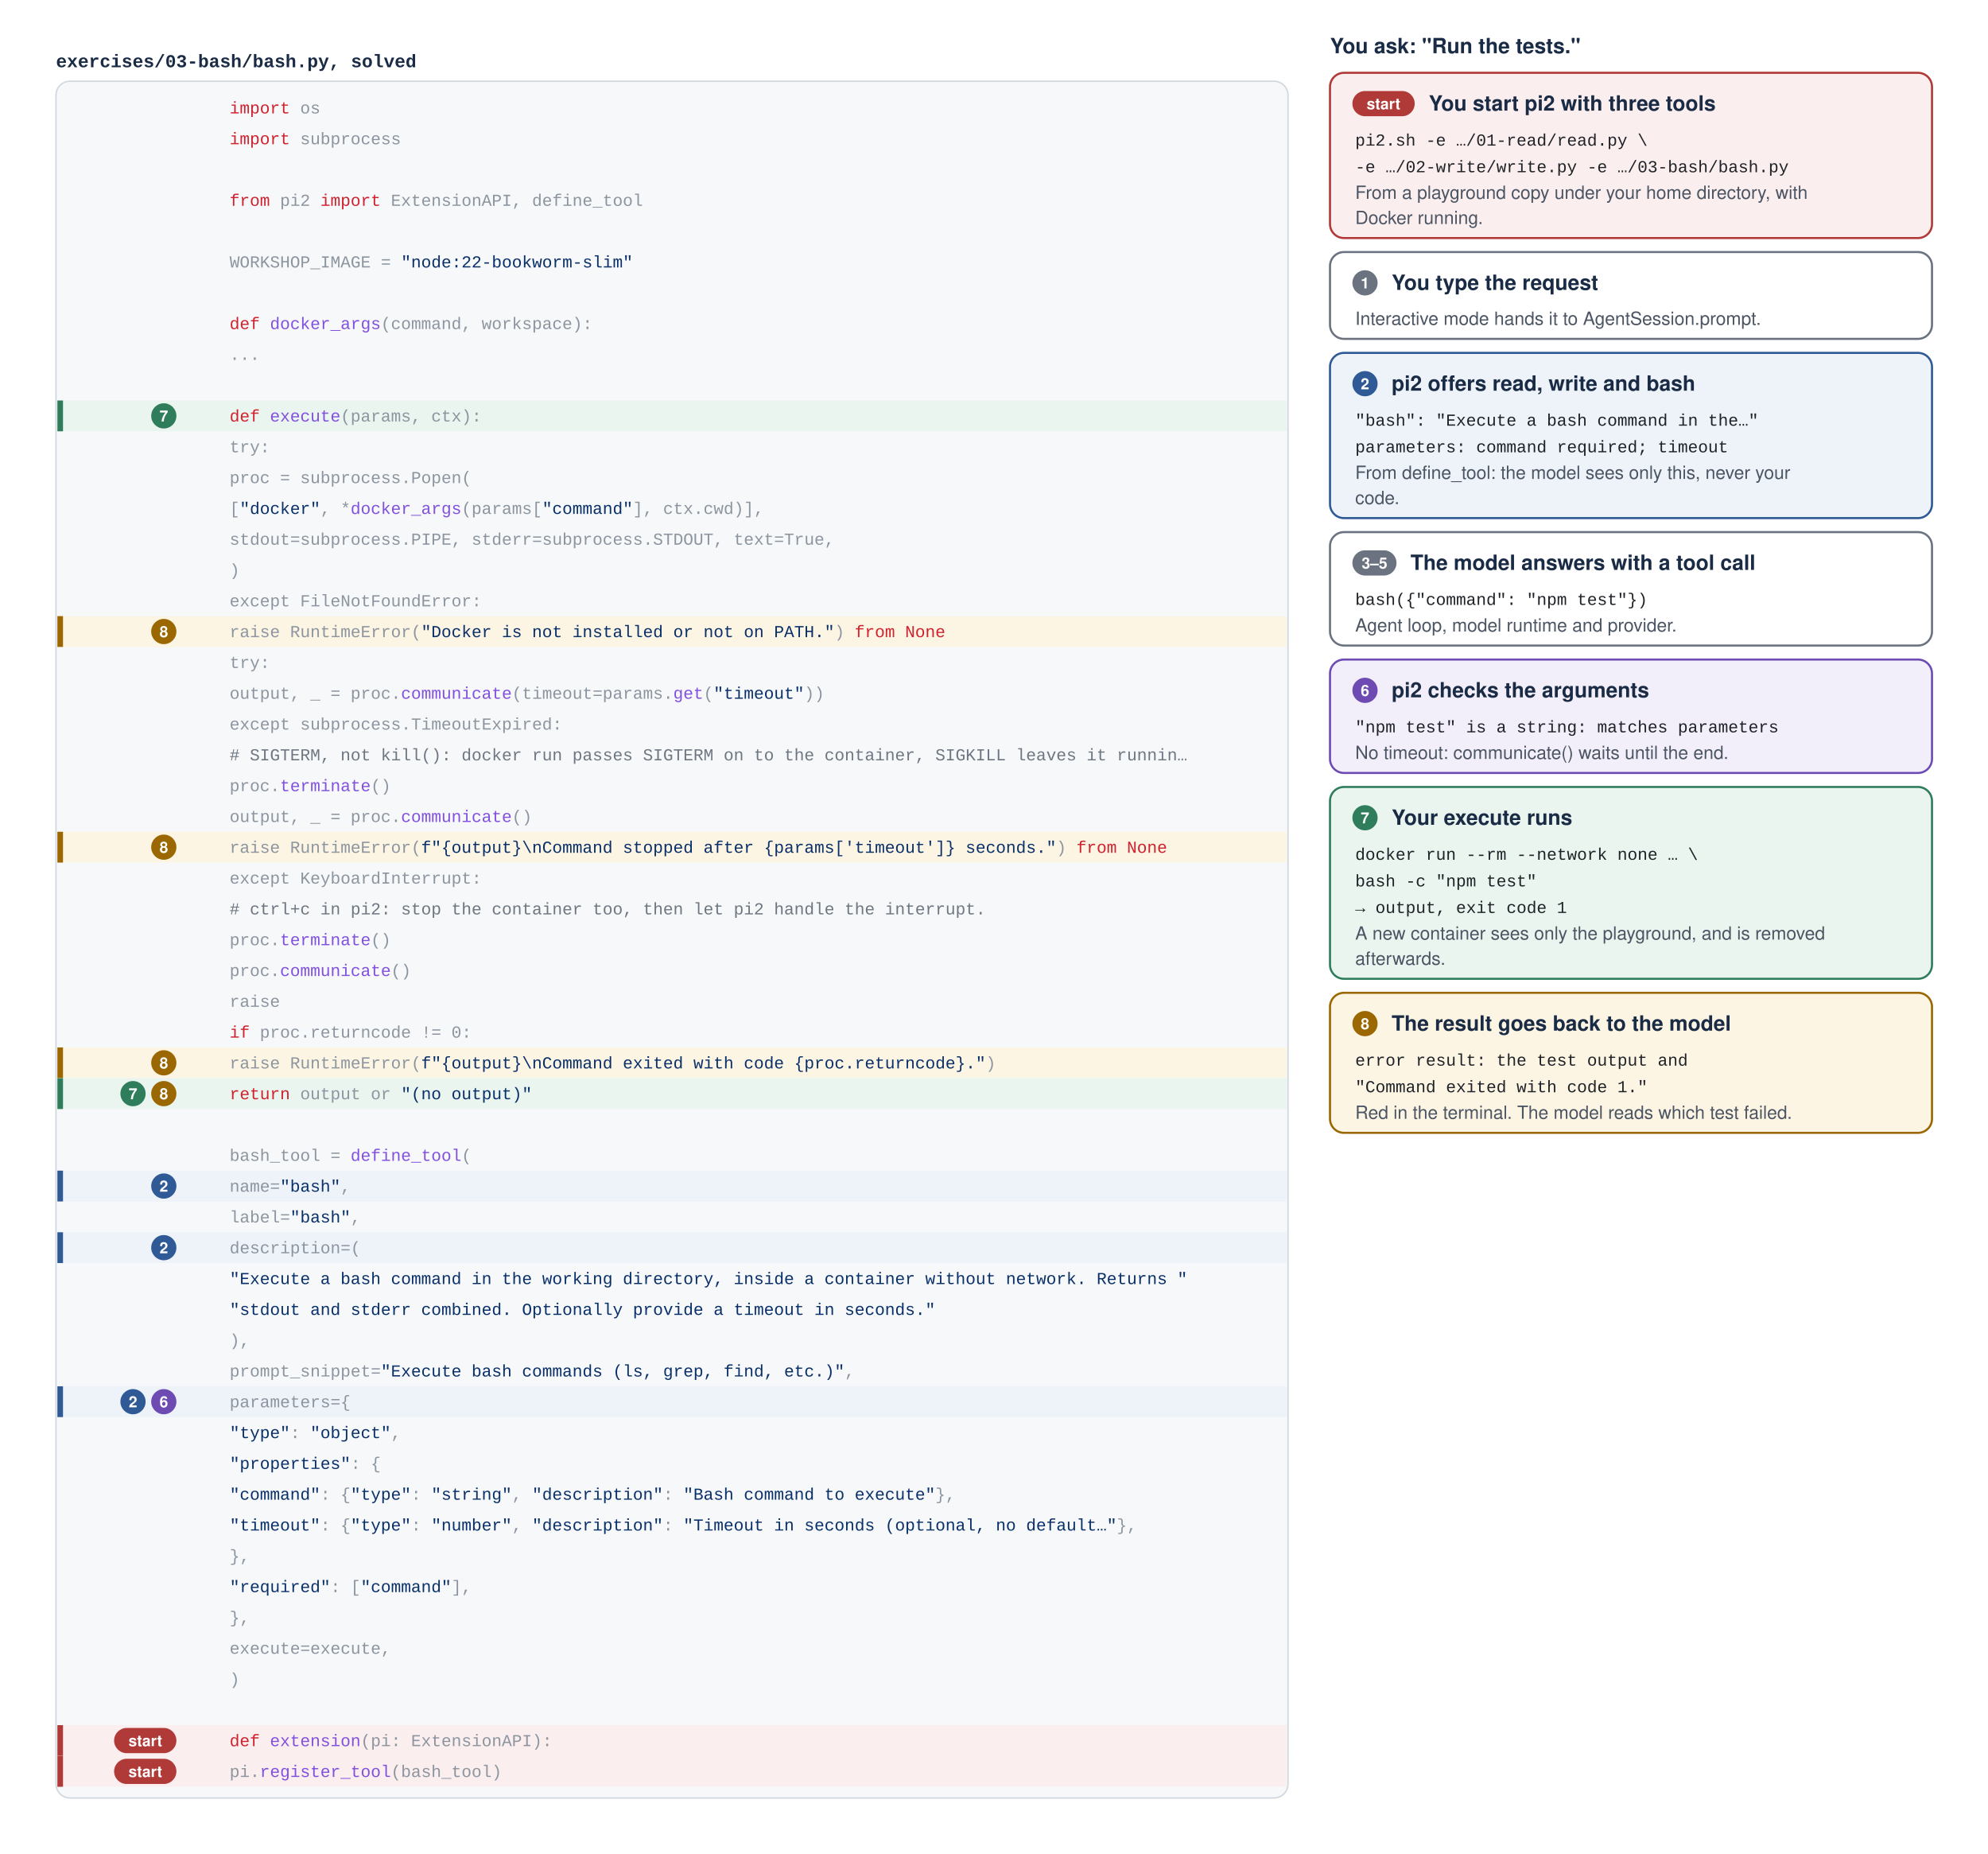
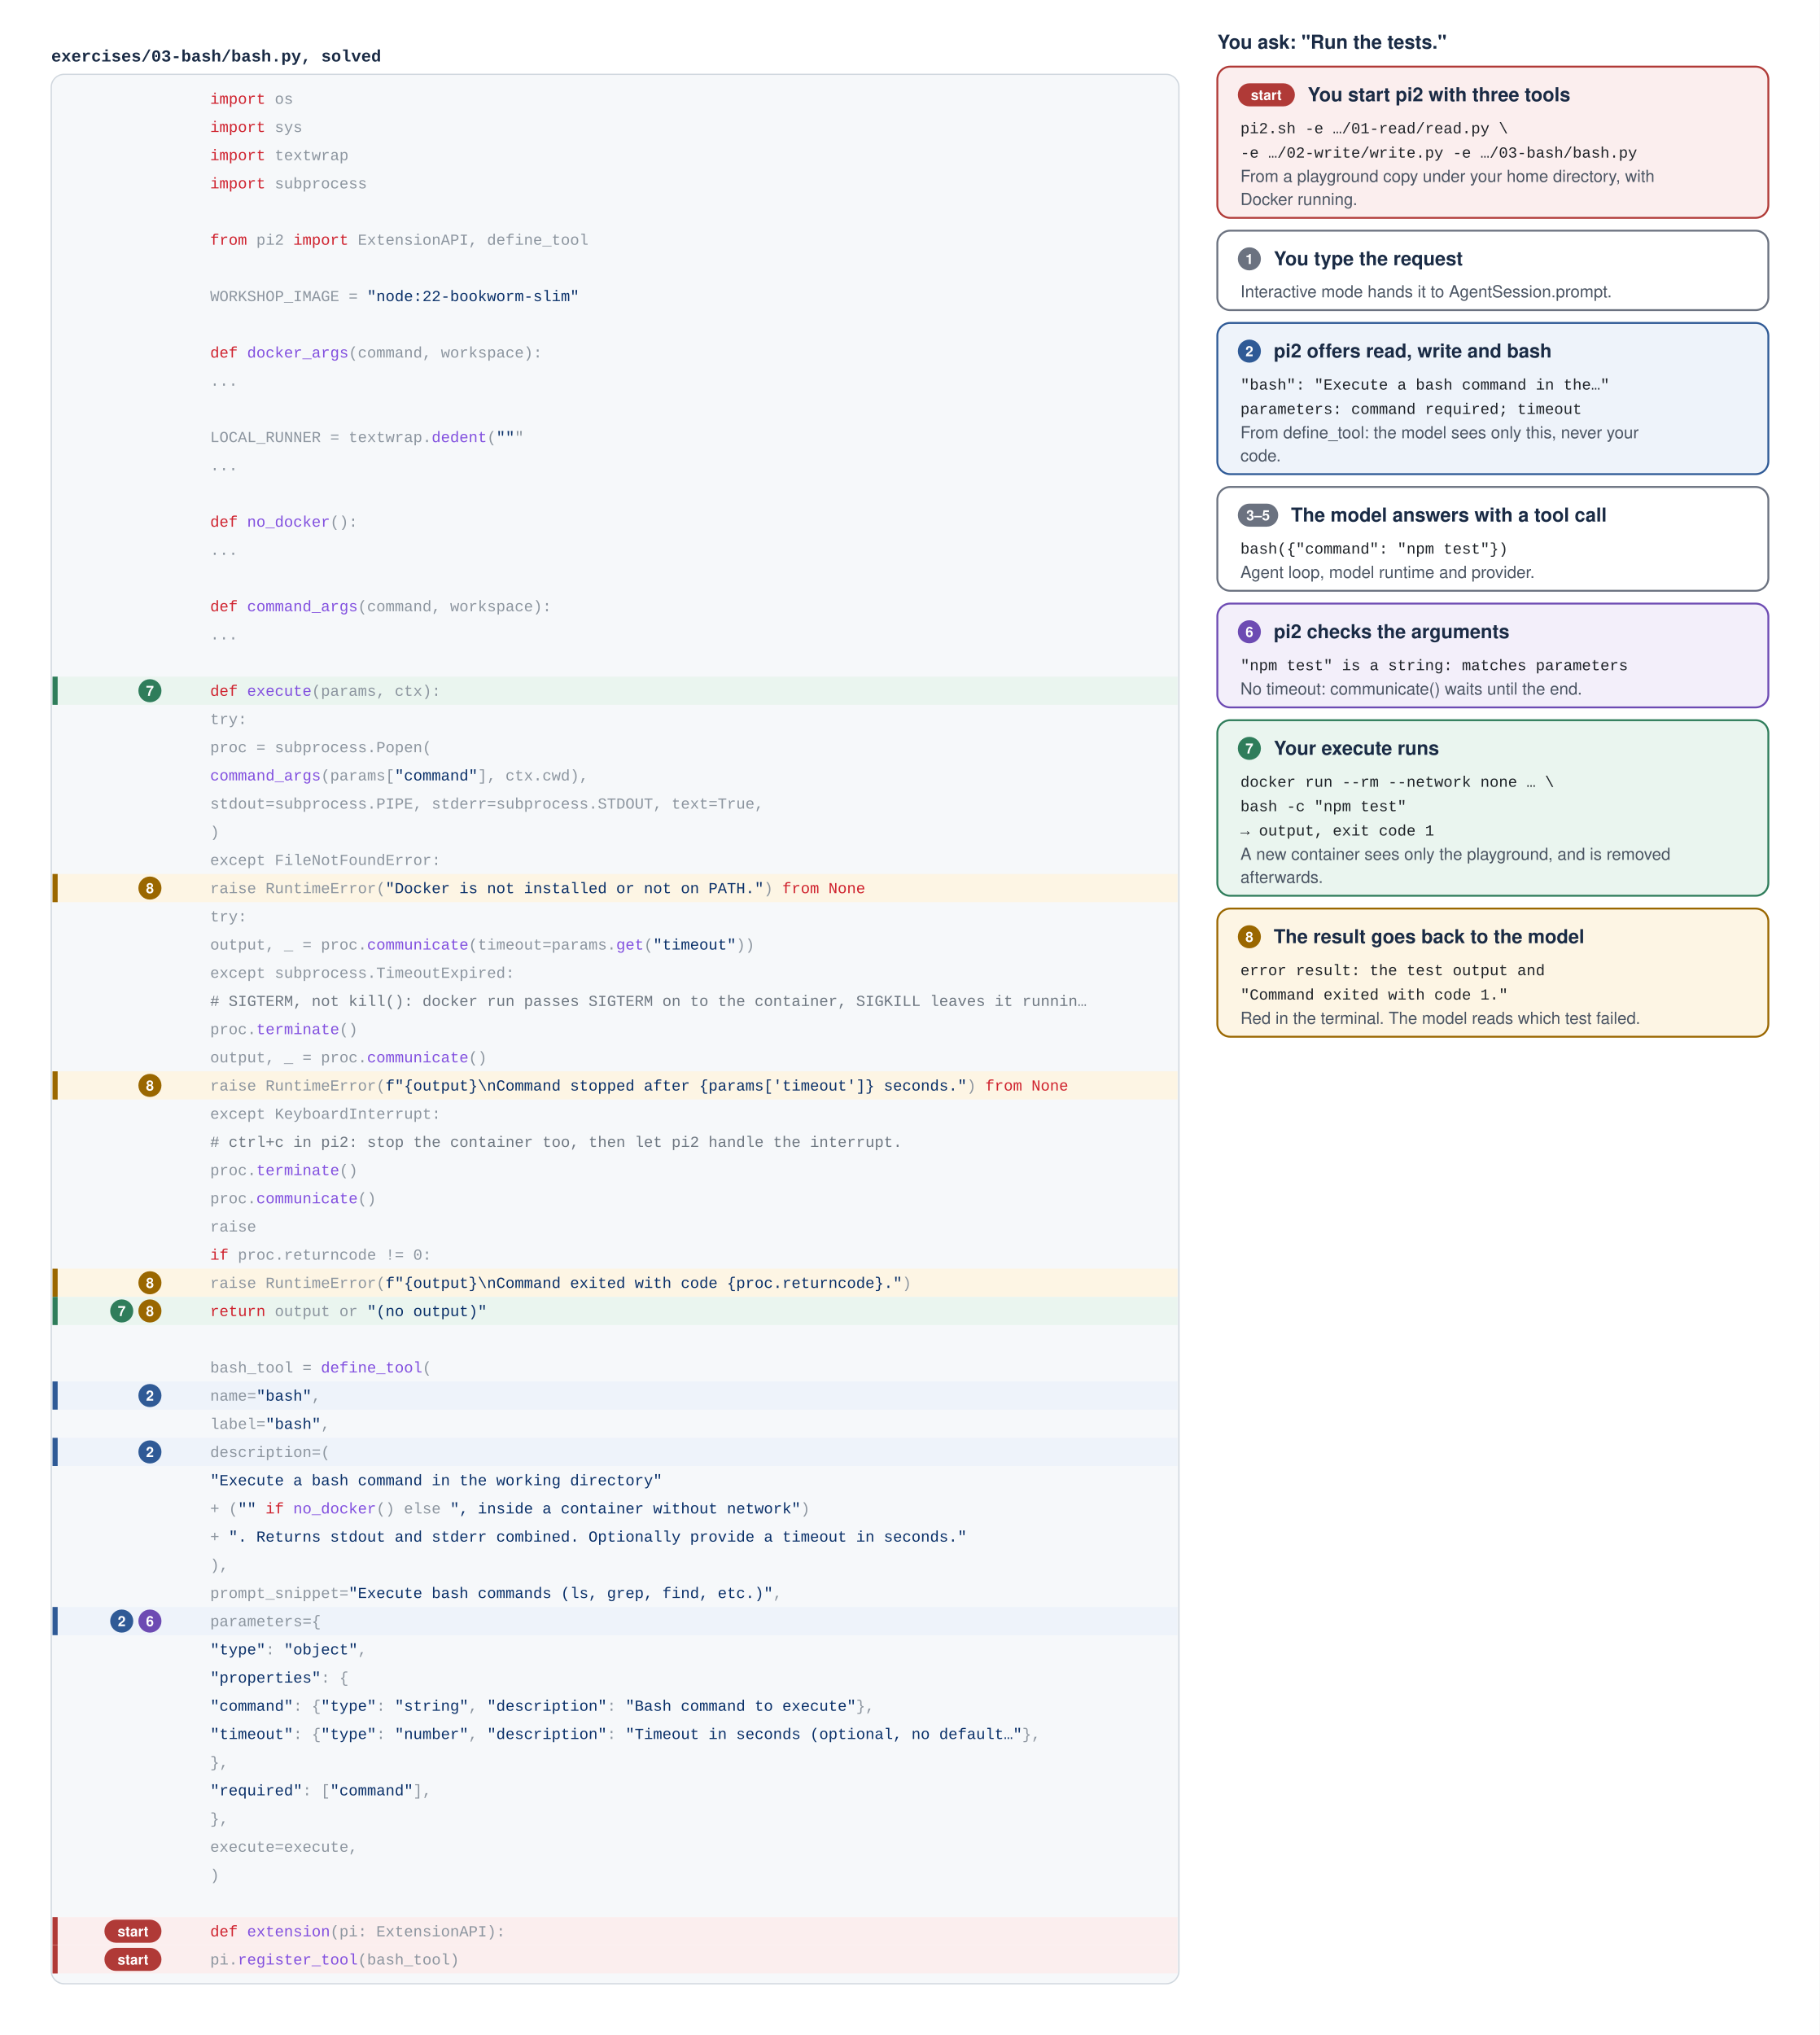
- <svg xmlns="http://www.w3.org/2000/svg" width="1420" height="1324" viewBox="0 0 1420 1324" font-family="-apple-system, 'Segoe UI', Helvetica, Arial, sans-serif" font-size="14">
+ <svg xmlns="http://www.w3.org/2000/svg" width="1420" height="1588" viewBox="0 0 1420 1588" font-family="-apple-system, 'Segoe UI', Helvetica, Arial, sans-serif" font-size="14">
  <rect width="100%" height="100%" fill="#ffffff" />
  <text x="40" y="48" fill="#1a2b45" font-family="ui-monospace, SFMono-Regular, Menlo, Consolas, 'Liberation Mono', monospace" font-size="13" font-weight="700">exercises/03-bash/bash.py, solved</text>
-   <rect x="40" y="58" width="880" height="1226" rx="10" fill="#f6f8fa" stroke="#d0d7de" />
+   <rect x="40" y="58" width="880" height="1490" rx="10" fill="#f6f8fa" stroke="#d0d7de" />
  <text x="164" y="81" fill="#8c959f" font-family="ui-monospace, SFMono-Regular, Menlo, Consolas, 'Liberation Mono', monospace" font-size="12">
    <tspan fill="#cf222e">import</tspan> os</text>
  <text x="164" y="103" fill="#8c959f" font-family="ui-monospace, SFMono-Regular, Menlo, Consolas, 'Liberation Mono', monospace" font-size="12">
+     <tspan fill="#cf222e">import</tspan> sys</text>
+   <text x="164" y="125" fill="#8c959f" font-family="ui-monospace, SFMono-Regular, Menlo, Consolas, 'Liberation Mono', monospace" font-size="12">
+     <tspan fill="#cf222e">import</tspan> textwrap</text>
+   <text x="164" y="147" fill="#8c959f" font-family="ui-monospace, SFMono-Regular, Menlo, Consolas, 'Liberation Mono', monospace" font-size="12">
    <tspan fill="#cf222e">import</tspan> subprocess</text>
-   <text x="164" y="125" fill="#8c959f" font-family="ui-monospace, SFMono-Regular, Menlo, Consolas, 'Liberation Mono', monospace" font-size="12" />
-   <text x="164" y="147" fill="#8c959f" font-family="ui-monospace, SFMono-Regular, Menlo, Consolas, 'Liberation Mono', monospace" font-size="12">
+   <text x="164" y="169" fill="#8c959f" font-family="ui-monospace, SFMono-Regular, Menlo, Consolas, 'Liberation Mono', monospace" font-size="12" />
+   <text x="164" y="191" fill="#8c959f" font-family="ui-monospace, SFMono-Regular, Menlo, Consolas, 'Liberation Mono', monospace" font-size="12">
    <tspan fill="#cf222e">from</tspan> pi2 <tspan fill="#cf222e">import</tspan> ExtensionAPI, define_tool</text>
-   <text x="164" y="169" fill="#8c959f" font-family="ui-monospace, SFMono-Regular, Menlo, Consolas, 'Liberation Mono', monospace" font-size="12" />
-   <text x="164" y="191" fill="#8c959f" font-family="ui-monospace, SFMono-Regular, Menlo, Consolas, 'Liberation Mono', monospace" font-size="12">WORKSHOP_IMAGE = <tspan fill="#0a3069">"node:22-bookworm-slim"</tspan>
-   </text>
  <text x="164" y="213" fill="#8c959f" font-family="ui-monospace, SFMono-Regular, Menlo, Consolas, 'Liberation Mono', monospace" font-size="12" />
-   <text x="164" y="235" fill="#8c959f" font-family="ui-monospace, SFMono-Regular, Menlo, Consolas, 'Liberation Mono', monospace" font-size="12">
+   <text x="164" y="235" fill="#8c959f" font-family="ui-monospace, SFMono-Regular, Menlo, Consolas, 'Liberation Mono', monospace" font-size="12">WORKSHOP_IMAGE = <tspan fill="#0a3069">"node:22-bookworm-slim"</tspan>
+   </text>
+   <text x="164" y="257" fill="#8c959f" font-family="ui-monospace, SFMono-Regular, Menlo, Consolas, 'Liberation Mono', monospace" font-size="12" />
+   <text x="164" y="279" fill="#8c959f" font-family="ui-monospace, SFMono-Regular, Menlo, Consolas, 'Liberation Mono', monospace" font-size="12">
    <tspan fill="#cf222e">def</tspan>
    <tspan fill="#8250df">docker_args</tspan>(command, workspace):</text>
-   <text x="164" y="257" fill="#8c959f" font-family="ui-monospace, SFMono-Regular, Menlo, Consolas, 'Liberation Mono', monospace" font-size="12">    ...</text>
-   <text x="164" y="279" fill="#8c959f" font-family="ui-monospace, SFMono-Regular, Menlo, Consolas, 'Liberation Mono', monospace" font-size="12" />
-   <rect x="41" y="286" width="878" height="22" fill="#eaf5ef" />
-   <rect x="41" y="286" width="4" height="22" fill="#2f7d5b" />
-   <rect x="108.0" y="288.0" width="18.0" height="18" rx="9" fill="#2f7d5b" />
-   <text x="117.0" y="301.0" text-anchor="middle" fill="#fff" font-family="-apple-system, 'Segoe UI', Helvetica, Arial, sans-serif" font-size="11" font-weight="700">7</text>
-   <text x="164" y="301" fill="#8c959f" font-family="ui-monospace, SFMono-Regular, Menlo, Consolas, 'Liberation Mono', monospace" font-size="12">
+   <text x="164" y="301" fill="#8c959f" font-family="ui-monospace, SFMono-Regular, Menlo, Consolas, 'Liberation Mono', monospace" font-size="12">    ...</text>
+   <text x="164" y="323" fill="#8c959f" font-family="ui-monospace, SFMono-Regular, Menlo, Consolas, 'Liberation Mono', monospace" font-size="12" />
+   <text x="164" y="345" fill="#8c959f" font-family="ui-monospace, SFMono-Regular, Menlo, Consolas, 'Liberation Mono', monospace" font-size="12">LOCAL_RUNNER = textwrap.<tspan fill="#8250df">dedent</tspan>(<tspan fill="#0a3069">""</tspan>"</text>
+   <text x="164" y="367" fill="#8c959f" font-family="ui-monospace, SFMono-Regular, Menlo, Consolas, 'Liberation Mono', monospace" font-size="12">    ...</text>
+   <text x="164" y="389" fill="#8c959f" font-family="ui-monospace, SFMono-Regular, Menlo, Consolas, 'Liberation Mono', monospace" font-size="12" />
+   <text x="164" y="411" fill="#8c959f" font-family="ui-monospace, SFMono-Regular, Menlo, Consolas, 'Liberation Mono', monospace" font-size="12">
+     <tspan fill="#cf222e">def</tspan>
+     <tspan fill="#8250df">no_docker</tspan>():</text>
+   <text x="164" y="433" fill="#8c959f" font-family="ui-monospace, SFMono-Regular, Menlo, Consolas, 'Liberation Mono', monospace" font-size="12">    ...</text>
+   <text x="164" y="455" fill="#8c959f" font-family="ui-monospace, SFMono-Regular, Menlo, Consolas, 'Liberation Mono', monospace" font-size="12" />
+   <text x="164" y="477" fill="#8c959f" font-family="ui-monospace, SFMono-Regular, Menlo, Consolas, 'Liberation Mono', monospace" font-size="12">
+     <tspan fill="#cf222e">def</tspan>
+     <tspan fill="#8250df">command_args</tspan>(command, workspace):</text>
+   <text x="164" y="499" fill="#8c959f" font-family="ui-monospace, SFMono-Regular, Menlo, Consolas, 'Liberation Mono', monospace" font-size="12">    ...</text>
+   <text x="164" y="521" fill="#8c959f" font-family="ui-monospace, SFMono-Regular, Menlo, Consolas, 'Liberation Mono', monospace" font-size="12" />
+   <rect x="41" y="528" width="878" height="22" fill="#eaf5ef" />
+   <rect x="41" y="528" width="4" height="22" fill="#2f7d5b" />
+   <rect x="108.0" y="530.0" width="18.0" height="18" rx="9" fill="#2f7d5b" />
+   <text x="117.0" y="543.0" text-anchor="middle" fill="#fff" font-family="-apple-system, 'Segoe UI', Helvetica, Arial, sans-serif" font-size="11" font-weight="700">7</text>
+   <text x="164" y="543" fill="#8c959f" font-family="ui-monospace, SFMono-Regular, Menlo, Consolas, 'Liberation Mono', monospace" font-size="12">
    <tspan fill="#cf222e">def</tspan>
    <tspan fill="#8250df">execute</tspan>(params, ctx):</text>
-   <text x="164" y="323" fill="#8c959f" font-family="ui-monospace, SFMono-Regular, Menlo, Consolas, 'Liberation Mono', monospace" font-size="12">    try:</text>
-   <text x="164" y="345" fill="#8c959f" font-family="ui-monospace, SFMono-Regular, Menlo, Consolas, 'Liberation Mono', monospace" font-size="12">        proc = subprocess.Popen(</text>
-   <text x="164" y="367" fill="#8c959f" font-family="ui-monospace, SFMono-Regular, Menlo, Consolas, 'Liberation Mono', monospace" font-size="12">            [<tspan fill="#0a3069">"docker"</tspan>, *<tspan fill="#8250df">docker_args</tspan>(params[<tspan fill="#0a3069">"command"</tspan>], ctx.cwd)],</text>
-   <text x="164" y="389" fill="#8c959f" font-family="ui-monospace, SFMono-Regular, Menlo, Consolas, 'Liberation Mono', monospace" font-size="12">            stdout=subprocess.PIPE, stderr=subprocess.STDOUT, text=True,</text>
-   <text x="164" y="411" fill="#8c959f" font-family="ui-monospace, SFMono-Regular, Menlo, Consolas, 'Liberation Mono', monospace" font-size="12">        )</text>
-   <text x="164" y="433" fill="#8c959f" font-family="ui-monospace, SFMono-Regular, Menlo, Consolas, 'Liberation Mono', monospace" font-size="12">    except FileNotFoundError:</text>
-   <rect x="41" y="440" width="878" height="22" fill="#fdf5e4" />
-   <rect x="41" y="440" width="4" height="22" fill="#9a6700" />
-   <rect x="108.0" y="442.0" width="18.0" height="18" rx="9" fill="#9a6700" />
-   <text x="117.0" y="455.0" text-anchor="middle" fill="#fff" font-family="-apple-system, 'Segoe UI', Helvetica, Arial, sans-serif" font-size="11" font-weight="700">8</text>
-   <text x="164" y="455" fill="#8c959f" font-family="ui-monospace, SFMono-Regular, Menlo, Consolas, 'Liberation Mono', monospace" font-size="12">        raise RuntimeError(<tspan fill="#0a3069">"Docker is not installed or not on PATH."</tspan>) <tspan fill="#cf222e">from</tspan>
+   <text x="164" y="565" fill="#8c959f" font-family="ui-monospace, SFMono-Regular, Menlo, Consolas, 'Liberation Mono', monospace" font-size="12">    try:</text>
+   <text x="164" y="587" fill="#8c959f" font-family="ui-monospace, SFMono-Regular, Menlo, Consolas, 'Liberation Mono', monospace" font-size="12">        proc = subprocess.Popen(</text>
+   <text x="164" y="609" fill="#8c959f" font-family="ui-monospace, SFMono-Regular, Menlo, Consolas, 'Liberation Mono', monospace" font-size="12">
+     <tspan fill="#8250df">command_args</tspan>(params[<tspan fill="#0a3069">"command"</tspan>], ctx.cwd),</text>
+   <text x="164" y="631" fill="#8c959f" font-family="ui-monospace, SFMono-Regular, Menlo, Consolas, 'Liberation Mono', monospace" font-size="12">            stdout=subprocess.PIPE, stderr=subprocess.STDOUT, text=True,</text>
+   <text x="164" y="653" fill="#8c959f" font-family="ui-monospace, SFMono-Regular, Menlo, Consolas, 'Liberation Mono', monospace" font-size="12">        )</text>
+   <text x="164" y="675" fill="#8c959f" font-family="ui-monospace, SFMono-Regular, Menlo, Consolas, 'Liberation Mono', monospace" font-size="12">    except FileNotFoundError:</text>
+   <rect x="41" y="682" width="878" height="22" fill="#fdf5e4" />
+   <rect x="41" y="682" width="4" height="22" fill="#9a6700" />
+   <rect x="108.0" y="684.0" width="18.0" height="18" rx="9" fill="#9a6700" />
+   <text x="117.0" y="697.0" text-anchor="middle" fill="#fff" font-family="-apple-system, 'Segoe UI', Helvetica, Arial, sans-serif" font-size="11" font-weight="700">8</text>
+   <text x="164" y="697" fill="#8c959f" font-family="ui-monospace, SFMono-Regular, Menlo, Consolas, 'Liberation Mono', monospace" font-size="12">        raise RuntimeError(<tspan fill="#0a3069">"Docker is not installed or not on PATH."</tspan>) <tspan fill="#cf222e">from</tspan>
    <tspan fill="#cf222e">None</tspan>
  </text>
-   <text x="164" y="477" fill="#8c959f" font-family="ui-monospace, SFMono-Regular, Menlo, Consolas, 'Liberation Mono', monospace" font-size="12">    try:</text>
-   <text x="164" y="499" fill="#8c959f" font-family="ui-monospace, SFMono-Regular, Menlo, Consolas, 'Liberation Mono', monospace" font-size="12">        output, _ = proc.<tspan fill="#8250df">communicate</tspan>(timeout=params.<tspan fill="#8250df">get</tspan>(<tspan fill="#0a3069">"timeout"</tspan>))</text>
-   <text x="164" y="521" fill="#8c959f" font-family="ui-monospace, SFMono-Regular, Menlo, Consolas, 'Liberation Mono', monospace" font-size="12">    except subprocess.TimeoutExpired:</text>
-   <text x="164" y="543" fill="#8c959f" font-family="ui-monospace, SFMono-Regular, Menlo, Consolas, 'Liberation Mono', monospace" font-size="12">
+   <text x="164" y="719" fill="#8c959f" font-family="ui-monospace, SFMono-Regular, Menlo, Consolas, 'Liberation Mono', monospace" font-size="12">    try:</text>
+   <text x="164" y="741" fill="#8c959f" font-family="ui-monospace, SFMono-Regular, Menlo, Consolas, 'Liberation Mono', monospace" font-size="12">        output, _ = proc.<tspan fill="#8250df">communicate</tspan>(timeout=params.<tspan fill="#8250df">get</tspan>(<tspan fill="#0a3069">"timeout"</tspan>))</text>
+   <text x="164" y="763" fill="#8c959f" font-family="ui-monospace, SFMono-Regular, Menlo, Consolas, 'Liberation Mono', monospace" font-size="12">    except subprocess.TimeoutExpired:</text>
+   <text x="164" y="785" fill="#8c959f" font-family="ui-monospace, SFMono-Regular, Menlo, Consolas, 'Liberation Mono', monospace" font-size="12">
    <tspan fill="#6e7781"># SIGTERM, not kill(): docker run passes SIGTERM on to the container, SIGKILL leaves it runnin…</tspan>
  </text>
-   <text x="164" y="565" fill="#8c959f" font-family="ui-monospace, SFMono-Regular, Menlo, Consolas, 'Liberation Mono', monospace" font-size="12">        proc.<tspan fill="#8250df">terminate</tspan>()</text>
-   <text x="164" y="587" fill="#8c959f" font-family="ui-monospace, SFMono-Regular, Menlo, Consolas, 'Liberation Mono', monospace" font-size="12">        output, _ = proc.<tspan fill="#8250df">communicate</tspan>()</text>
-   <rect x="41" y="594" width="878" height="22" fill="#fdf5e4" />
-   <rect x="41" y="594" width="4" height="22" fill="#9a6700" />
-   <rect x="108.0" y="596.0" width="18.0" height="18" rx="9" fill="#9a6700" />
-   <text x="117.0" y="609.0" text-anchor="middle" fill="#fff" font-family="-apple-system, 'Segoe UI', Helvetica, Arial, sans-serif" font-size="11" font-weight="700">8</text>
-   <text x="164" y="609" fill="#8c959f" font-family="ui-monospace, SFMono-Regular, Menlo, Consolas, 'Liberation Mono', monospace" font-size="12">        raise RuntimeError(<tspan fill="#0a3069">f"{output}\nCommand stopped after {params['timeout']} seconds."</tspan>) <tspan fill="#cf222e">from</tspan>
+   <text x="164" y="807" fill="#8c959f" font-family="ui-monospace, SFMono-Regular, Menlo, Consolas, 'Liberation Mono', monospace" font-size="12">        proc.<tspan fill="#8250df">terminate</tspan>()</text>
+   <text x="164" y="829" fill="#8c959f" font-family="ui-monospace, SFMono-Regular, Menlo, Consolas, 'Liberation Mono', monospace" font-size="12">        output, _ = proc.<tspan fill="#8250df">communicate</tspan>()</text>
+   <rect x="41" y="836" width="878" height="22" fill="#fdf5e4" />
+   <rect x="41" y="836" width="4" height="22" fill="#9a6700" />
+   <rect x="108.0" y="838.0" width="18.0" height="18" rx="9" fill="#9a6700" />
+   <text x="117.0" y="851.0" text-anchor="middle" fill="#fff" font-family="-apple-system, 'Segoe UI', Helvetica, Arial, sans-serif" font-size="11" font-weight="700">8</text>
+   <text x="164" y="851" fill="#8c959f" font-family="ui-monospace, SFMono-Regular, Menlo, Consolas, 'Liberation Mono', monospace" font-size="12">        raise RuntimeError(<tspan fill="#0a3069">f"{output}\nCommand stopped after {params['timeout']} seconds."</tspan>) <tspan fill="#cf222e">from</tspan>
    <tspan fill="#cf222e">None</tspan>
  </text>
-   <text x="164" y="631" fill="#8c959f" font-family="ui-monospace, SFMono-Regular, Menlo, Consolas, 'Liberation Mono', monospace" font-size="12">    except KeyboardInterrupt:</text>
-   <text x="164" y="653" fill="#8c959f" font-family="ui-monospace, SFMono-Regular, Menlo, Consolas, 'Liberation Mono', monospace" font-size="12">
+   <text x="164" y="873" fill="#8c959f" font-family="ui-monospace, SFMono-Regular, Menlo, Consolas, 'Liberation Mono', monospace" font-size="12">    except KeyboardInterrupt:</text>
+   <text x="164" y="895" fill="#8c959f" font-family="ui-monospace, SFMono-Regular, Menlo, Consolas, 'Liberation Mono', monospace" font-size="12">
    <tspan fill="#6e7781"># ctrl+c in pi2: stop the container too, then let pi2 handle the interrupt.</tspan>
  </text>
-   <text x="164" y="675" fill="#8c959f" font-family="ui-monospace, SFMono-Regular, Menlo, Consolas, 'Liberation Mono', monospace" font-size="12">        proc.<tspan fill="#8250df">terminate</tspan>()</text>
-   <text x="164" y="697" fill="#8c959f" font-family="ui-monospace, SFMono-Regular, Menlo, Consolas, 'Liberation Mono', monospace" font-size="12">        proc.<tspan fill="#8250df">communicate</tspan>()</text>
-   <text x="164" y="719" fill="#8c959f" font-family="ui-monospace, SFMono-Regular, Menlo, Consolas, 'Liberation Mono', monospace" font-size="12">        raise</text>
-   <text x="164" y="741" fill="#8c959f" font-family="ui-monospace, SFMono-Regular, Menlo, Consolas, 'Liberation Mono', monospace" font-size="12">
+   <text x="164" y="917" fill="#8c959f" font-family="ui-monospace, SFMono-Regular, Menlo, Consolas, 'Liberation Mono', monospace" font-size="12">        proc.<tspan fill="#8250df">terminate</tspan>()</text>
+   <text x="164" y="939" fill="#8c959f" font-family="ui-monospace, SFMono-Regular, Menlo, Consolas, 'Liberation Mono', monospace" font-size="12">        proc.<tspan fill="#8250df">communicate</tspan>()</text>
+   <text x="164" y="961" fill="#8c959f" font-family="ui-monospace, SFMono-Regular, Menlo, Consolas, 'Liberation Mono', monospace" font-size="12">        raise</text>
+   <text x="164" y="983" fill="#8c959f" font-family="ui-monospace, SFMono-Regular, Menlo, Consolas, 'Liberation Mono', monospace" font-size="12">
    <tspan fill="#cf222e">if</tspan> proc.returncode != 0:</text>
-   <rect x="41" y="748" width="878" height="22" fill="#fdf5e4" />
-   <rect x="41" y="748" width="4" height="22" fill="#9a6700" />
-   <rect x="108.0" y="750.0" width="18.0" height="18" rx="9" fill="#9a6700" />
-   <text x="117.0" y="763.0" text-anchor="middle" fill="#fff" font-family="-apple-system, 'Segoe UI', Helvetica, Arial, sans-serif" font-size="11" font-weight="700">8</text>
-   <text x="164" y="763" fill="#8c959f" font-family="ui-monospace, SFMono-Regular, Menlo, Consolas, 'Liberation Mono', monospace" font-size="12">        raise RuntimeError(<tspan fill="#0a3069">f"{output}\nCommand exited with code {proc.returncode}."</tspan>)</text>
-   <rect x="41" y="770" width="878" height="22" fill="#eaf5ef" />
-   <rect x="41" y="770" width="4" height="22" fill="#2f7d5b" />
-   <rect x="108.0" y="772.0" width="18.0" height="18" rx="9" fill="#9a6700" />
-   <text x="117.0" y="785.0" text-anchor="middle" fill="#fff" font-family="-apple-system, 'Segoe UI', Helvetica, Arial, sans-serif" font-size="11" font-weight="700">8</text>
-   <rect x="86.0" y="772.0" width="18.0" height="18" rx="9" fill="#2f7d5b" />
-   <text x="95.0" y="785.0" text-anchor="middle" fill="#fff" font-family="-apple-system, 'Segoe UI', Helvetica, Arial, sans-serif" font-size="11" font-weight="700">7</text>
-   <text x="164" y="785" fill="#8c959f" font-family="ui-monospace, SFMono-Regular, Menlo, Consolas, 'Liberation Mono', monospace" font-size="12">
+   <rect x="41" y="990" width="878" height="22" fill="#fdf5e4" />
+   <rect x="41" y="990" width="4" height="22" fill="#9a6700" />
+   <rect x="108.0" y="992.0" width="18.0" height="18" rx="9" fill="#9a6700" />
+   <text x="117.0" y="1005.0" text-anchor="middle" fill="#fff" font-family="-apple-system, 'Segoe UI', Helvetica, Arial, sans-serif" font-size="11" font-weight="700">8</text>
+   <text x="164" y="1005" fill="#8c959f" font-family="ui-monospace, SFMono-Regular, Menlo, Consolas, 'Liberation Mono', monospace" font-size="12">        raise RuntimeError(<tspan fill="#0a3069">f"{output}\nCommand exited with code {proc.returncode}."</tspan>)</text>
+   <rect x="41" y="1012" width="878" height="22" fill="#eaf5ef" />
+   <rect x="41" y="1012" width="4" height="22" fill="#2f7d5b" />
+   <rect x="108.0" y="1014.0" width="18.0" height="18" rx="9" fill="#9a6700" />
+   <text x="117.0" y="1027.0" text-anchor="middle" fill="#fff" font-family="-apple-system, 'Segoe UI', Helvetica, Arial, sans-serif" font-size="11" font-weight="700">8</text>
+   <rect x="86.0" y="1014.0" width="18.0" height="18" rx="9" fill="#2f7d5b" />
+   <text x="95.0" y="1027.0" text-anchor="middle" fill="#fff" font-family="-apple-system, 'Segoe UI', Helvetica, Arial, sans-serif" font-size="11" font-weight="700">7</text>
+   <text x="164" y="1027" fill="#8c959f" font-family="ui-monospace, SFMono-Regular, Menlo, Consolas, 'Liberation Mono', monospace" font-size="12">
    <tspan fill="#cf222e">return</tspan> output or <tspan fill="#0a3069">"(no output)"</tspan>
  </text>
-   <text x="164" y="807" fill="#8c959f" font-family="ui-monospace, SFMono-Regular, Menlo, Consolas, 'Liberation Mono', monospace" font-size="12" />
-   <text x="164" y="829" fill="#8c959f" font-family="ui-monospace, SFMono-Regular, Menlo, Consolas, 'Liberation Mono', monospace" font-size="12">bash_tool = <tspan fill="#8250df">define_tool</tspan>(</text>
-   <rect x="41" y="836" width="878" height="22" fill="#eef3fa" />
-   <rect x="41" y="836" width="4" height="22" fill="#2f5a96" />
-   <rect x="108.0" y="838.0" width="18.0" height="18" rx="9" fill="#2f5a96" />
-   <text x="117.0" y="851.0" text-anchor="middle" fill="#fff" font-family="-apple-system, 'Segoe UI', Helvetica, Arial, sans-serif" font-size="11" font-weight="700">2</text>
-   <text x="164" y="851" fill="#8c959f" font-family="ui-monospace, SFMono-Regular, Menlo, Consolas, 'Liberation Mono', monospace" font-size="12">    name=<tspan fill="#0a3069">"bash"</tspan>,</text>
-   <text x="164" y="873" fill="#8c959f" font-family="ui-monospace, SFMono-Regular, Menlo, Consolas, 'Liberation Mono', monospace" font-size="12">    label=<tspan fill="#0a3069">"bash"</tspan>,</text>
-   <rect x="41" y="880" width="878" height="22" fill="#eef3fa" />
-   <rect x="41" y="880" width="4" height="22" fill="#2f5a96" />
-   <rect x="108.0" y="882.0" width="18.0" height="18" rx="9" fill="#2f5a96" />
-   <text x="117.0" y="895.0" text-anchor="middle" fill="#fff" font-family="-apple-system, 'Segoe UI', Helvetica, Arial, sans-serif" font-size="11" font-weight="700">2</text>
-   <text x="164" y="895" fill="#8c959f" font-family="ui-monospace, SFMono-Regular, Menlo, Consolas, 'Liberation Mono', monospace" font-size="12">    description=(</text>
-   <text x="164" y="917" fill="#8c959f" font-family="ui-monospace, SFMono-Regular, Menlo, Consolas, 'Liberation Mono', monospace" font-size="12">
-     <tspan fill="#0a3069">"Execute a bash command in the working directory, inside a container without network. Returns "</tspan>
-   </text>
-   <text x="164" y="939" fill="#8c959f" font-family="ui-monospace, SFMono-Regular, Menlo, Consolas, 'Liberation Mono', monospace" font-size="12">
-     <tspan fill="#0a3069">"stdout and stderr combined. Optionally provide a timeout in seconds."</tspan>
-   </text>
-   <text x="164" y="961" fill="#8c959f" font-family="ui-monospace, SFMono-Regular, Menlo, Consolas, 'Liberation Mono', monospace" font-size="12">    ),</text>
-   <text x="164" y="983" fill="#8c959f" font-family="ui-monospace, SFMono-Regular, Menlo, Consolas, 'Liberation Mono', monospace" font-size="12">    prompt_snippet=<tspan fill="#0a3069">"Execute bash commands (ls, grep, find, etc.)"</tspan>,</text>
-   <rect x="41" y="990" width="878" height="22" fill="#eef3fa" />
-   <rect x="41" y="990" width="4" height="22" fill="#2f5a96" />
-   <rect x="108.0" y="992.0" width="18.0" height="18" rx="9" fill="#6d4bb3" />
-   <text x="117.0" y="1005.0" text-anchor="middle" fill="#fff" font-family="-apple-system, 'Segoe UI', Helvetica, Arial, sans-serif" font-size="11" font-weight="700">6</text>
-   <rect x="86.0" y="992.0" width="18.0" height="18" rx="9" fill="#2f5a96" />
-   <text x="95.0" y="1005.0" text-anchor="middle" fill="#fff" font-family="-apple-system, 'Segoe UI', Helvetica, Arial, sans-serif" font-size="11" font-weight="700">2</text>
-   <text x="164" y="1005" fill="#8c959f" font-family="ui-monospace, SFMono-Regular, Menlo, Consolas, 'Liberation Mono', monospace" font-size="12">    parameters={</text>
-   <text x="164" y="1027" fill="#8c959f" font-family="ui-monospace, SFMono-Regular, Menlo, Consolas, 'Liberation Mono', monospace" font-size="12">
+   <text x="164" y="1049" fill="#8c959f" font-family="ui-monospace, SFMono-Regular, Menlo, Consolas, 'Liberation Mono', monospace" font-size="12" />
+   <text x="164" y="1071" fill="#8c959f" font-family="ui-monospace, SFMono-Regular, Menlo, Consolas, 'Liberation Mono', monospace" font-size="12">bash_tool = <tspan fill="#8250df">define_tool</tspan>(</text>
+   <rect x="41" y="1078" width="878" height="22" fill="#eef3fa" />
+   <rect x="41" y="1078" width="4" height="22" fill="#2f5a96" />
+   <rect x="108.0" y="1080.0" width="18.0" height="18" rx="9" fill="#2f5a96" />
+   <text x="117.0" y="1093.0" text-anchor="middle" fill="#fff" font-family="-apple-system, 'Segoe UI', Helvetica, Arial, sans-serif" font-size="11" font-weight="700">2</text>
+   <text x="164" y="1093" fill="#8c959f" font-family="ui-monospace, SFMono-Regular, Menlo, Consolas, 'Liberation Mono', monospace" font-size="12">    name=<tspan fill="#0a3069">"bash"</tspan>,</text>
+   <text x="164" y="1115" fill="#8c959f" font-family="ui-monospace, SFMono-Regular, Menlo, Consolas, 'Liberation Mono', monospace" font-size="12">    label=<tspan fill="#0a3069">"bash"</tspan>,</text>
+   <rect x="41" y="1122" width="878" height="22" fill="#eef3fa" />
+   <rect x="41" y="1122" width="4" height="22" fill="#2f5a96" />
+   <rect x="108.0" y="1124.0" width="18.0" height="18" rx="9" fill="#2f5a96" />
+   <text x="117.0" y="1137.0" text-anchor="middle" fill="#fff" font-family="-apple-system, 'Segoe UI', Helvetica, Arial, sans-serif" font-size="11" font-weight="700">2</text>
+   <text x="164" y="1137" fill="#8c959f" font-family="ui-monospace, SFMono-Regular, Menlo, Consolas, 'Liberation Mono', monospace" font-size="12">    description=(</text>
+   <text x="164" y="1159" fill="#8c959f" font-family="ui-monospace, SFMono-Regular, Menlo, Consolas, 'Liberation Mono', monospace" font-size="12">
+     <tspan fill="#0a3069">"Execute a bash command in the working directory"</tspan>
+   </text>
+   <text x="164" y="1181" fill="#8c959f" font-family="ui-monospace, SFMono-Regular, Menlo, Consolas, 'Liberation Mono', monospace" font-size="12">        + (<tspan fill="#0a3069">""</tspan>
+     <tspan fill="#cf222e">if</tspan>
+     <tspan fill="#8250df">no_docker</tspan>() else <tspan fill="#0a3069">", inside a container without network"</tspan>)</text>
+   <text x="164" y="1203" fill="#8c959f" font-family="ui-monospace, SFMono-Regular, Menlo, Consolas, 'Liberation Mono', monospace" font-size="12">        + <tspan fill="#0a3069">". Returns stdout and stderr combined. Optionally provide a timeout in seconds."</tspan>
+   </text>
+   <text x="164" y="1225" fill="#8c959f" font-family="ui-monospace, SFMono-Regular, Menlo, Consolas, 'Liberation Mono', monospace" font-size="12">    ),</text>
+   <text x="164" y="1247" fill="#8c959f" font-family="ui-monospace, SFMono-Regular, Menlo, Consolas, 'Liberation Mono', monospace" font-size="12">    prompt_snippet=<tspan fill="#0a3069">"Execute bash commands (ls, grep, find, etc.)"</tspan>,</text>
+   <rect x="41" y="1254" width="878" height="22" fill="#eef3fa" />
+   <rect x="41" y="1254" width="4" height="22" fill="#2f5a96" />
+   <rect x="108.0" y="1256.0" width="18.0" height="18" rx="9" fill="#6d4bb3" />
+   <text x="117.0" y="1269.0" text-anchor="middle" fill="#fff" font-family="-apple-system, 'Segoe UI', Helvetica, Arial, sans-serif" font-size="11" font-weight="700">6</text>
+   <rect x="86.0" y="1256.0" width="18.0" height="18" rx="9" fill="#2f5a96" />
+   <text x="95.0" y="1269.0" text-anchor="middle" fill="#fff" font-family="-apple-system, 'Segoe UI', Helvetica, Arial, sans-serif" font-size="11" font-weight="700">2</text>
+   <text x="164" y="1269" fill="#8c959f" font-family="ui-monospace, SFMono-Regular, Menlo, Consolas, 'Liberation Mono', monospace" font-size="12">    parameters={</text>
+   <text x="164" y="1291" fill="#8c959f" font-family="ui-monospace, SFMono-Regular, Menlo, Consolas, 'Liberation Mono', monospace" font-size="12">
    <tspan fill="#0a3069">"type"</tspan>: <tspan fill="#0a3069">"object"</tspan>,</text>
-   <text x="164" y="1049" fill="#8c959f" font-family="ui-monospace, SFMono-Regular, Menlo, Consolas, 'Liberation Mono', monospace" font-size="12">
+   <text x="164" y="1313" fill="#8c959f" font-family="ui-monospace, SFMono-Regular, Menlo, Consolas, 'Liberation Mono', monospace" font-size="12">
    <tspan fill="#0a3069">"properties"</tspan>: {</text>
-   <text x="164" y="1071" fill="#8c959f" font-family="ui-monospace, SFMono-Regular, Menlo, Consolas, 'Liberation Mono', monospace" font-size="12">
+   <text x="164" y="1335" fill="#8c959f" font-family="ui-monospace, SFMono-Regular, Menlo, Consolas, 'Liberation Mono', monospace" font-size="12">
    <tspan fill="#0a3069">"command"</tspan>: {<tspan fill="#0a3069">"type"</tspan>: <tspan fill="#0a3069">"string"</tspan>, <tspan fill="#0a3069">"description"</tspan>: <tspan fill="#0a3069">"Bash command to execute"</tspan>},</text>
-   <text x="164" y="1093" fill="#8c959f" font-family="ui-monospace, SFMono-Regular, Menlo, Consolas, 'Liberation Mono', monospace" font-size="12">
+   <text x="164" y="1357" fill="#8c959f" font-family="ui-monospace, SFMono-Regular, Menlo, Consolas, 'Liberation Mono', monospace" font-size="12">
    <tspan fill="#0a3069">"timeout"</tspan>: {<tspan fill="#0a3069">"type"</tspan>: <tspan fill="#0a3069">"number"</tspan>, <tspan fill="#0a3069">"description"</tspan>: <tspan fill="#0a3069">"Timeout in seconds (optional, no default…"</tspan>},</text>
-   <text x="164" y="1115" fill="#8c959f" font-family="ui-monospace, SFMono-Regular, Menlo, Consolas, 'Liberation Mono', monospace" font-size="12">        },</text>
-   <text x="164" y="1137" fill="#8c959f" font-family="ui-monospace, SFMono-Regular, Menlo, Consolas, 'Liberation Mono', monospace" font-size="12">
+   <text x="164" y="1379" fill="#8c959f" font-family="ui-monospace, SFMono-Regular, Menlo, Consolas, 'Liberation Mono', monospace" font-size="12">        },</text>
+   <text x="164" y="1401" fill="#8c959f" font-family="ui-monospace, SFMono-Regular, Menlo, Consolas, 'Liberation Mono', monospace" font-size="12">
    <tspan fill="#0a3069">"required"</tspan>: [<tspan fill="#0a3069">"command"</tspan>],</text>
-   <text x="164" y="1159" fill="#8c959f" font-family="ui-monospace, SFMono-Regular, Menlo, Consolas, 'Liberation Mono', monospace" font-size="12">    },</text>
-   <text x="164" y="1181" fill="#8c959f" font-family="ui-monospace, SFMono-Regular, Menlo, Consolas, 'Liberation Mono', monospace" font-size="12">    execute=execute,</text>
-   <text x="164" y="1203" fill="#8c959f" font-family="ui-monospace, SFMono-Regular, Menlo, Consolas, 'Liberation Mono', monospace" font-size="12">)</text>
-   <text x="164" y="1225" fill="#8c959f" font-family="ui-monospace, SFMono-Regular, Menlo, Consolas, 'Liberation Mono', monospace" font-size="12" />
-   <rect x="41" y="1232" width="878" height="22" fill="#fbeeee" />
-   <rect x="41" y="1232" width="4" height="22" fill="#b03a37" />
-   <rect x="81.5" y="1234.0" width="44.5" height="18" rx="9" fill="#b03a37" />
-   <text x="103.8" y="1247.0" text-anchor="middle" fill="#fff" font-family="-apple-system, 'Segoe UI', Helvetica, Arial, sans-serif" font-size="11" font-weight="700">start</text>
-   <text x="164" y="1247" fill="#8c959f" font-family="ui-monospace, SFMono-Regular, Menlo, Consolas, 'Liberation Mono', monospace" font-size="12">
+   <text x="164" y="1423" fill="#8c959f" font-family="ui-monospace, SFMono-Regular, Menlo, Consolas, 'Liberation Mono', monospace" font-size="12">    },</text>
+   <text x="164" y="1445" fill="#8c959f" font-family="ui-monospace, SFMono-Regular, Menlo, Consolas, 'Liberation Mono', monospace" font-size="12">    execute=execute,</text>
+   <text x="164" y="1467" fill="#8c959f" font-family="ui-monospace, SFMono-Regular, Menlo, Consolas, 'Liberation Mono', monospace" font-size="12">)</text>
+   <text x="164" y="1489" fill="#8c959f" font-family="ui-monospace, SFMono-Regular, Menlo, Consolas, 'Liberation Mono', monospace" font-size="12" />
+   <rect x="41" y="1496" width="878" height="22" fill="#fbeeee" />
+   <rect x="41" y="1496" width="4" height="22" fill="#b03a37" />
+   <rect x="81.5" y="1498.0" width="44.5" height="18" rx="9" fill="#b03a37" />
+   <text x="103.8" y="1511.0" text-anchor="middle" fill="#fff" font-family="-apple-system, 'Segoe UI', Helvetica, Arial, sans-serif" font-size="11" font-weight="700">start</text>
+   <text x="164" y="1511" fill="#8c959f" font-family="ui-monospace, SFMono-Regular, Menlo, Consolas, 'Liberation Mono', monospace" font-size="12">
    <tspan fill="#cf222e">def</tspan>
    <tspan fill="#8250df">extension</tspan>(pi: ExtensionAPI):</text>
-   <rect x="41" y="1254" width="878" height="22" fill="#fbeeee" />
-   <rect x="41" y="1254" width="4" height="22" fill="#b03a37" />
-   <rect x="81.5" y="1256.0" width="44.5" height="18" rx="9" fill="#b03a37" />
-   <text x="103.8" y="1269.0" text-anchor="middle" fill="#fff" font-family="-apple-system, 'Segoe UI', Helvetica, Arial, sans-serif" font-size="11" font-weight="700">start</text>
-   <text x="164" y="1269" fill="#8c959f" font-family="ui-monospace, SFMono-Regular, Menlo, Consolas, 'Liberation Mono', monospace" font-size="12">    pi.<tspan fill="#8250df">register_tool</tspan>(bash_tool)</text>
+   <rect x="41" y="1518" width="878" height="22" fill="#fbeeee" />
+   <rect x="41" y="1518" width="4" height="22" fill="#b03a37" />
+   <rect x="81.5" y="1520.0" width="44.5" height="18" rx="9" fill="#b03a37" />
+   <text x="103.8" y="1533.0" text-anchor="middle" fill="#fff" font-family="-apple-system, 'Segoe UI', Helvetica, Arial, sans-serif" font-size="11" font-weight="700">start</text>
+   <text x="164" y="1533" fill="#8c959f" font-family="ui-monospace, SFMono-Regular, Menlo, Consolas, 'Liberation Mono', monospace" font-size="12">    pi.<tspan fill="#8250df">register_tool</tspan>(bash_tool)</text>
  <text x="950" y="38" fill="#1a2b45" font-family="-apple-system, 'Segoe UI', Helvetica, Arial, sans-serif" font-size="15" font-weight="700">You ask: "Run the tests."</text>
  <rect x="950" y="52" width="430" height="118" rx="10" fill="#fbeeee" stroke="#b03a37" stroke-width="1.5" />
  <rect x="966.0" y="65" width="44.5" height="18" rx="9" fill="#b03a37" />
  <text x="988.2" y="78" text-anchor="middle" fill="#fff" font-family="-apple-system, 'Segoe UI', Helvetica, Arial, sans-serif" font-size="11" font-weight="700">start</text>
  <text x="1020.5" y="79" fill="#1a2b45" font-family="-apple-system, 'Segoe UI', Helvetica, Arial, sans-serif" font-size="15" font-weight="700">You start pi2 with three tools</text>
  <text x="968" y="104" fill="#1f2328" font-family="ui-monospace, SFMono-Regular, Menlo, Consolas, 'Liberation Mono', monospace" font-size="12">pi2.sh -e …/01-read/read.py \</text>
  <text x="968" y="123" fill="#1f2328" font-family="ui-monospace, SFMono-Regular, Menlo, Consolas, 'Liberation Mono', monospace" font-size="12">  -e …/02-write/write.py -e …/03-bash/bash.py</text>
  <text x="968" y="142" fill="#4b5563" font-family="-apple-system, 'Segoe UI', Helvetica, Arial, sans-serif" font-size="13">From a playground copy under your home directory, with</text>
  <text x="968" y="160" fill="#4b5563" font-family="-apple-system, 'Segoe UI', Helvetica, Arial, sans-serif" font-size="13">Docker running.</text>
  <rect x="950" y="180" width="430" height="62" rx="10" fill="#ffffff" stroke="#6b7280" stroke-width="1.5" />
  <rect x="966.0" y="193" width="18.0" height="18" rx="9" fill="#6b7280" />
  <text x="975.0" y="206" text-anchor="middle" fill="#fff" font-family="-apple-system, 'Segoe UI', Helvetica, Arial, sans-serif" font-size="11" font-weight="700">1</text>
  <text x="994" y="207" fill="#1a2b45" font-family="-apple-system, 'Segoe UI', Helvetica, Arial, sans-serif" font-size="15" font-weight="700">You type the request</text>
  <text x="968" y="232" fill="#4b5563" font-family="-apple-system, 'Segoe UI', Helvetica, Arial, sans-serif" font-size="13">Interactive mode hands it to AgentSession.prompt.</text>
  <rect x="950" y="252" width="430" height="118" rx="10" fill="#eef3fa" stroke="#2f5a96" stroke-width="1.5" />
  <rect x="966.0" y="265" width="18.0" height="18" rx="9" fill="#2f5a96" />
  <text x="975.0" y="278" text-anchor="middle" fill="#fff" font-family="-apple-system, 'Segoe UI', Helvetica, Arial, sans-serif" font-size="11" font-weight="700">2</text>
  <text x="994" y="279" fill="#1a2b45" font-family="-apple-system, 'Segoe UI', Helvetica, Arial, sans-serif" font-size="15" font-weight="700">pi2 offers read, write and bash</text>
  <text x="968" y="304" fill="#1f2328" font-family="ui-monospace, SFMono-Regular, Menlo, Consolas, 'Liberation Mono', monospace" font-size="12">"bash": "Execute a bash command in the…"</text>
  <text x="968" y="323" fill="#1f2328" font-family="ui-monospace, SFMono-Regular, Menlo, Consolas, 'Liberation Mono', monospace" font-size="12">parameters: command required; timeout</text>
  <text x="968" y="342" fill="#4b5563" font-family="-apple-system, 'Segoe UI', Helvetica, Arial, sans-serif" font-size="13">From define_tool: the model sees only this, never your</text>
  <text x="968" y="360" fill="#4b5563" font-family="-apple-system, 'Segoe UI', Helvetica, Arial, sans-serif" font-size="13">code.</text>
  <rect x="950" y="380" width="430" height="81" rx="10" fill="#ffffff" stroke="#6b7280" stroke-width="1.5" />
  <rect x="966.0" y="393" width="31.5" height="18" rx="9" fill="#6b7280" />
  <text x="981.8" y="406" text-anchor="middle" fill="#fff" font-family="-apple-system, 'Segoe UI', Helvetica, Arial, sans-serif" font-size="11" font-weight="700">3–5</text>
  <text x="1007.5" y="407" fill="#1a2b45" font-family="-apple-system, 'Segoe UI', Helvetica, Arial, sans-serif" font-size="15" font-weight="700">The model answers with a tool call</text>
  <text x="968" y="432" fill="#1f2328" font-family="ui-monospace, SFMono-Regular, Menlo, Consolas, 'Liberation Mono', monospace" font-size="12">bash({"command": "npm test"})</text>
  <text x="968" y="451" fill="#4b5563" font-family="-apple-system, 'Segoe UI', Helvetica, Arial, sans-serif" font-size="13">Agent loop, model runtime and provider.</text>
  <rect x="950" y="471" width="430" height="81" rx="10" fill="#f3effa" stroke="#6d4bb3" stroke-width="1.5" />
  <rect x="966.0" y="484" width="18.0" height="18" rx="9" fill="#6d4bb3" />
  <text x="975.0" y="497" text-anchor="middle" fill="#fff" font-family="-apple-system, 'Segoe UI', Helvetica, Arial, sans-serif" font-size="11" font-weight="700">6</text>
  <text x="994" y="498" fill="#1a2b45" font-family="-apple-system, 'Segoe UI', Helvetica, Arial, sans-serif" font-size="15" font-weight="700">pi2 checks the arguments</text>
  <text x="968" y="523" fill="#1f2328" font-family="ui-monospace, SFMono-Regular, Menlo, Consolas, 'Liberation Mono', monospace" font-size="12">"npm test" is a string: matches parameters</text>
  <text x="968" y="542" fill="#4b5563" font-family="-apple-system, 'Segoe UI', Helvetica, Arial, sans-serif" font-size="13">No timeout: communicate() waits until the end.</text>
  <rect x="950" y="562" width="430" height="137" rx="10" fill="#eaf5ef" stroke="#2f7d5b" stroke-width="1.5" />
  <rect x="966.0" y="575" width="18.0" height="18" rx="9" fill="#2f7d5b" />
  <text x="975.0" y="588" text-anchor="middle" fill="#fff" font-family="-apple-system, 'Segoe UI', Helvetica, Arial, sans-serif" font-size="11" font-weight="700">7</text>
  <text x="994" y="589" fill="#1a2b45" font-family="-apple-system, 'Segoe UI', Helvetica, Arial, sans-serif" font-size="15" font-weight="700">Your execute runs</text>
  <text x="968" y="614" fill="#1f2328" font-family="ui-monospace, SFMono-Regular, Menlo, Consolas, 'Liberation Mono', monospace" font-size="12">docker run --rm --network none … \</text>
  <text x="968" y="633" fill="#1f2328" font-family="ui-monospace, SFMono-Regular, Menlo, Consolas, 'Liberation Mono', monospace" font-size="12">  bash -c "npm test"</text>
  <text x="968" y="652" fill="#1f2328" font-family="ui-monospace, SFMono-Regular, Menlo, Consolas, 'Liberation Mono', monospace" font-size="12">→ output, exit code 1</text>
  <text x="968" y="671" fill="#4b5563" font-family="-apple-system, 'Segoe UI', Helvetica, Arial, sans-serif" font-size="13">A new container sees only the playground, and is removed</text>
  <text x="968" y="689" fill="#4b5563" font-family="-apple-system, 'Segoe UI', Helvetica, Arial, sans-serif" font-size="13">afterwards.</text>
  <rect x="950" y="709" width="430" height="100" rx="10" fill="#fdf5e4" stroke="#9a6700" stroke-width="1.5" />
  <rect x="966.0" y="722" width="18.0" height="18" rx="9" fill="#9a6700" />
  <text x="975.0" y="735" text-anchor="middle" fill="#fff" font-family="-apple-system, 'Segoe UI', Helvetica, Arial, sans-serif" font-size="11" font-weight="700">8</text>
  <text x="994" y="736" fill="#1a2b45" font-family="-apple-system, 'Segoe UI', Helvetica, Arial, sans-serif" font-size="15" font-weight="700">The result goes back to the model</text>
  <text x="968" y="761" fill="#1f2328" font-family="ui-monospace, SFMono-Regular, Menlo, Consolas, 'Liberation Mono', monospace" font-size="12">error result: the test output and</text>
  <text x="968" y="780" fill="#1f2328" font-family="ui-monospace, SFMono-Regular, Menlo, Consolas, 'Liberation Mono', monospace" font-size="12">"Command exited with code 1."</text>
  <text x="968" y="799" fill="#4b5563" font-family="-apple-system, 'Segoe UI', Helvetica, Arial, sans-serif" font-size="13">Red in the terminal. The model reads which test failed.</text>
</svg>
